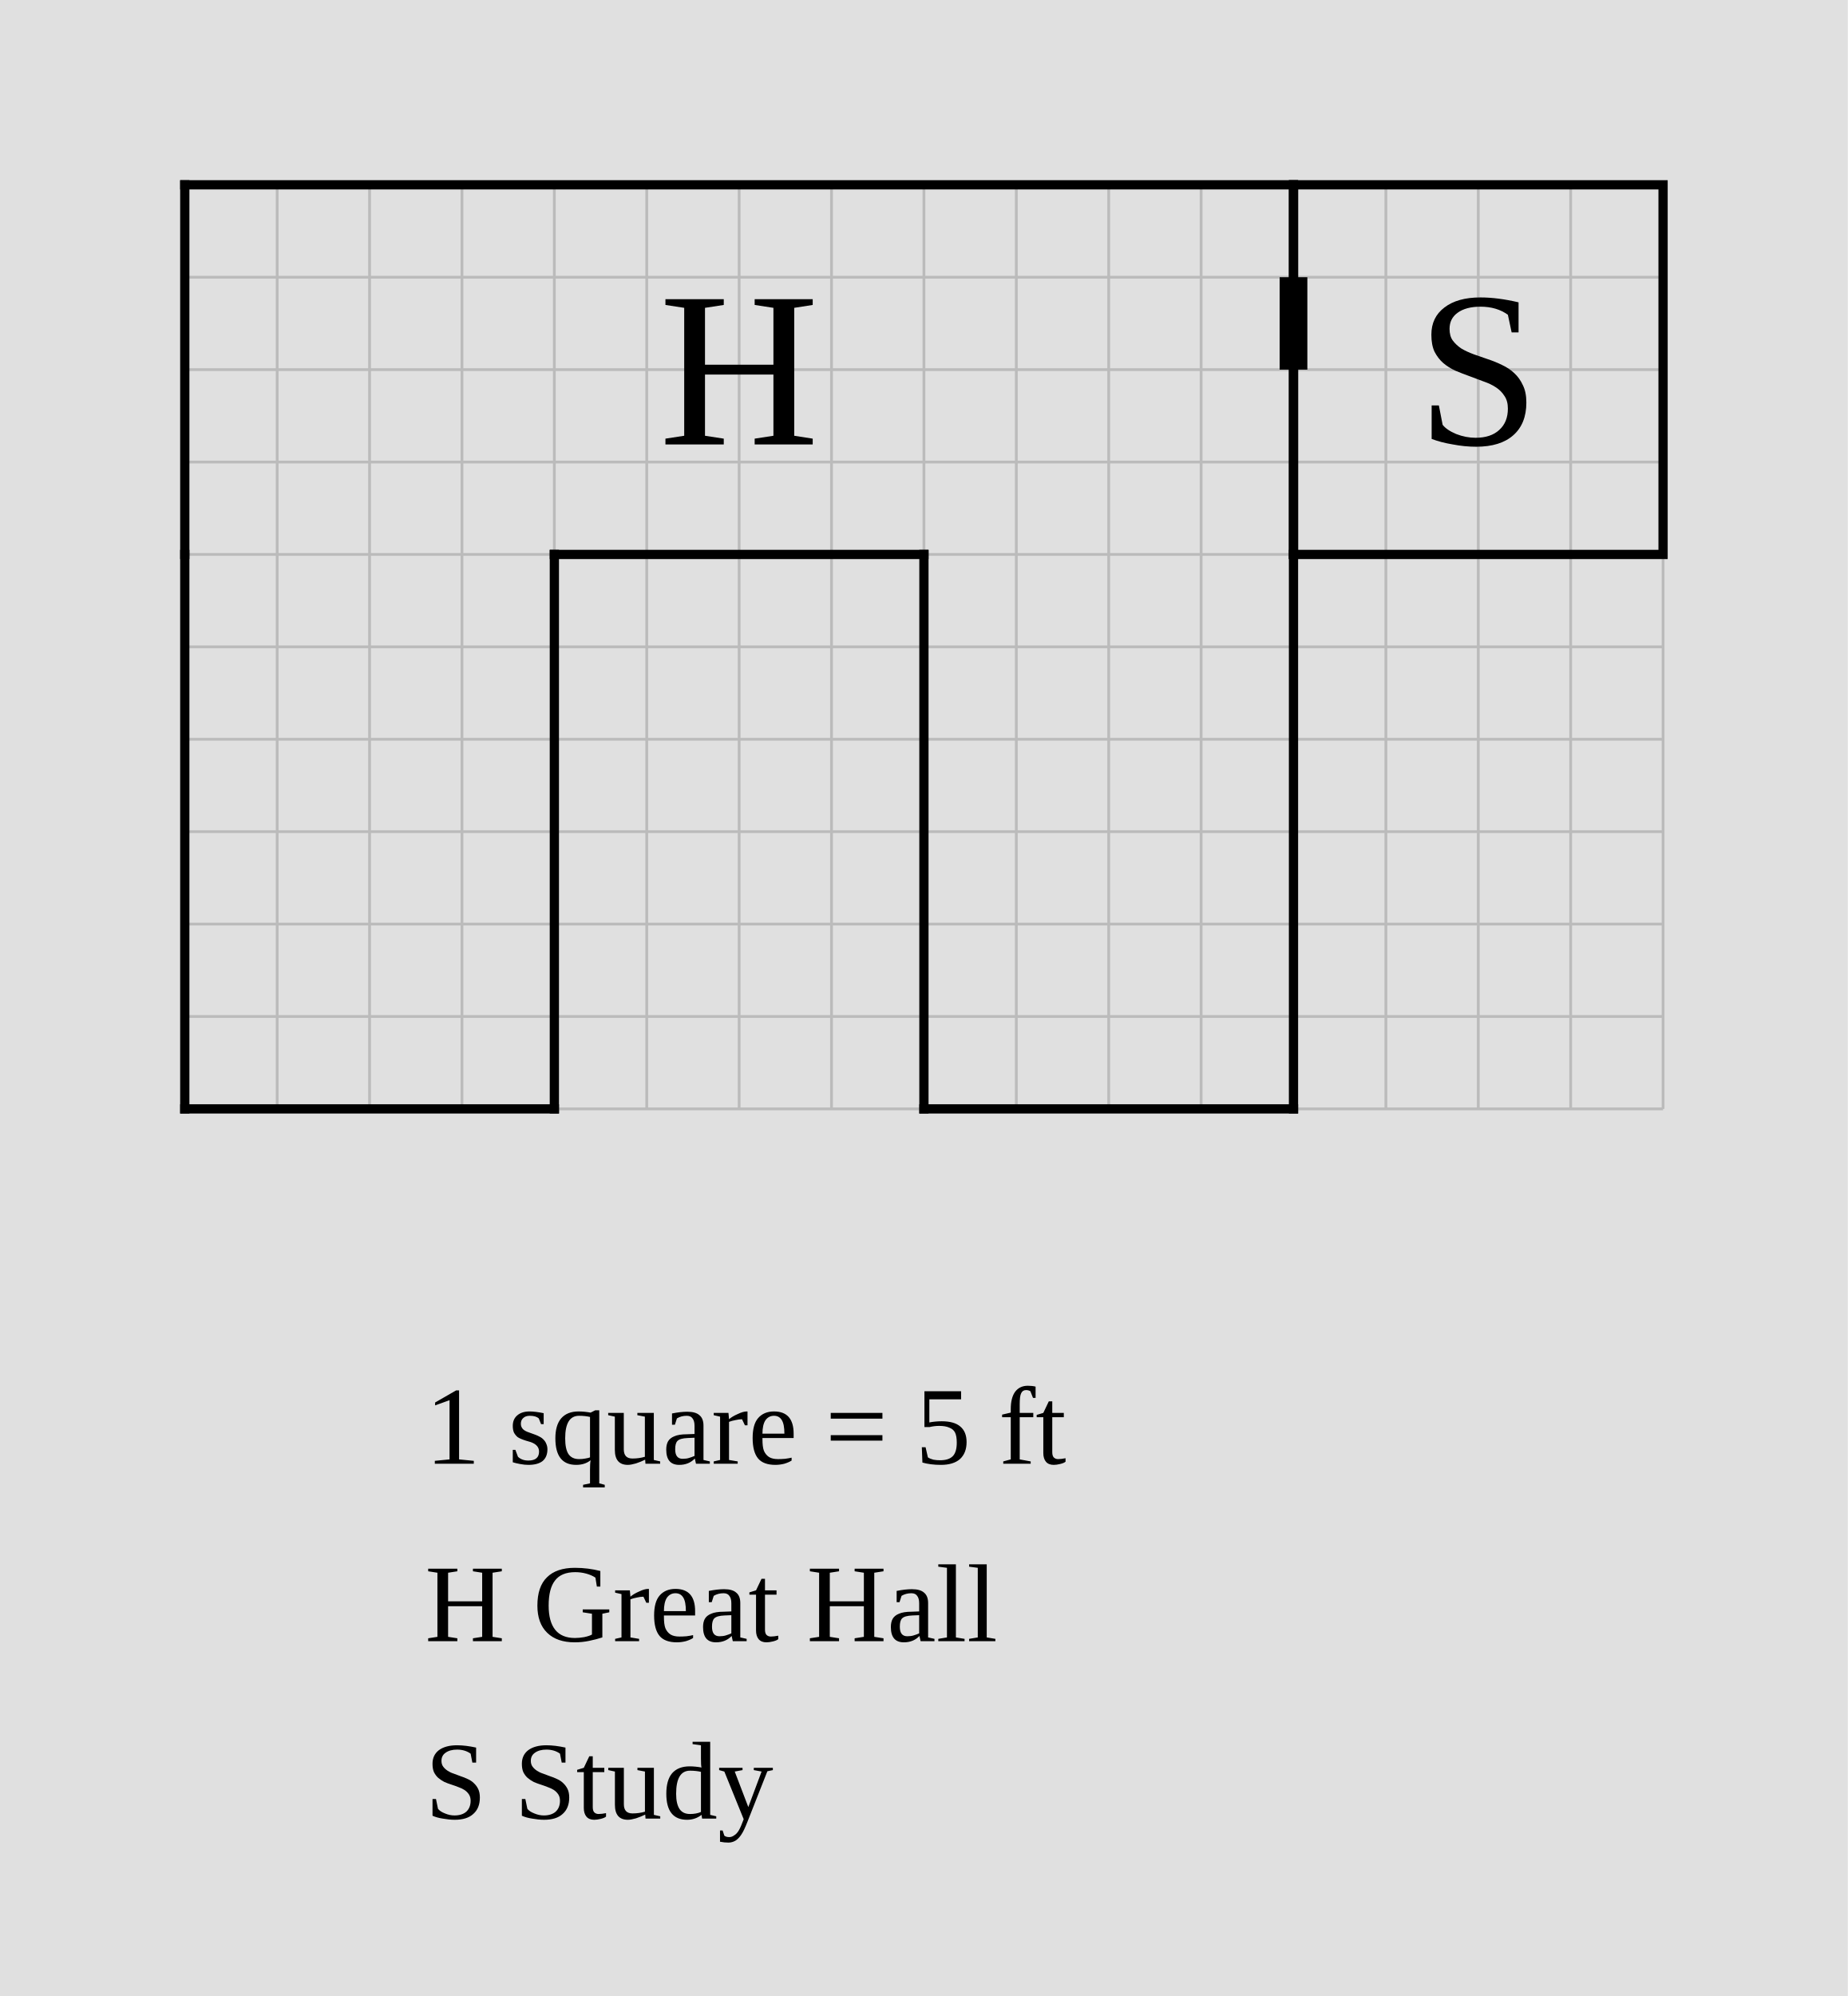
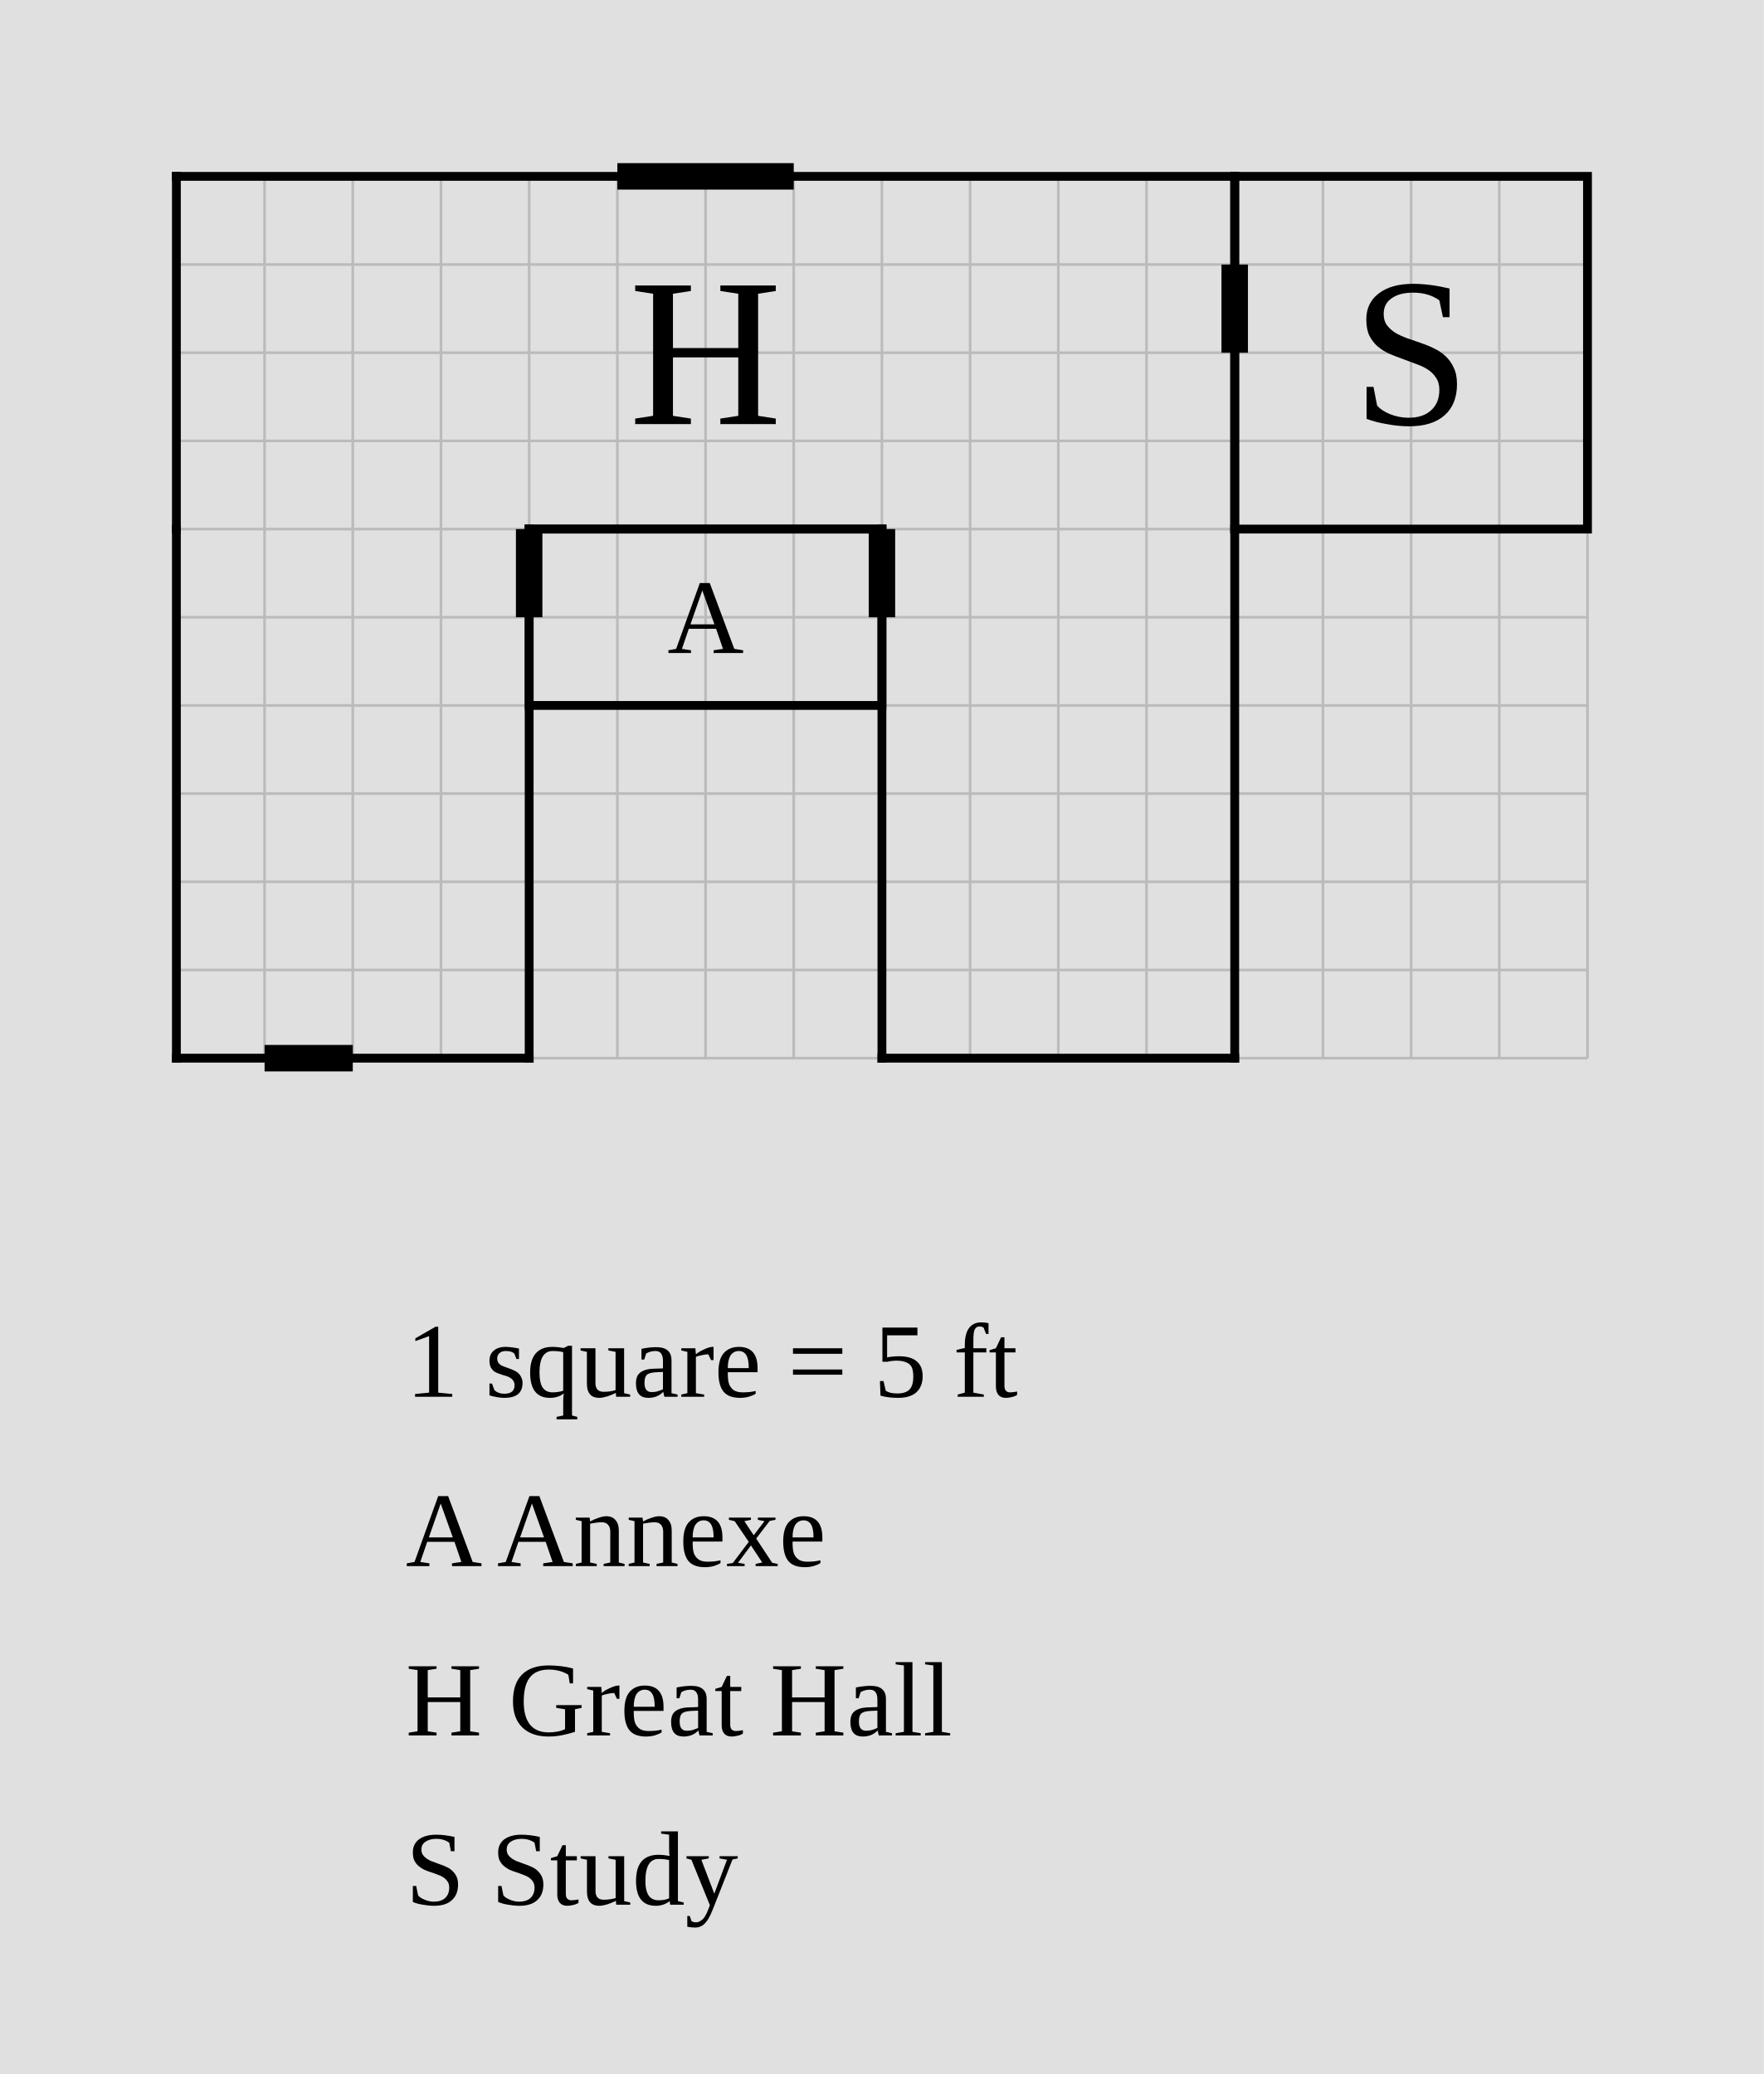
- <svg xmlns="http://www.w3.org/2000/svg" width="1000" height="1080" viewBox="-10 -10 100 108">
-   <rect x="-10" y="-10" width="100" height="108" fill="#e0e0e0" />
+ <svg xmlns="http://www.w3.org/2000/svg" width="1000" height="1176" viewBox="-10 -10 100 117.6">
+   <rect x="-10" y="-10" width="100" height="117.6" fill="#e0e0e0" />
  <g stroke="#bbb" stroke-width="0.15">
    <line x1="0" y1="0" x2="0" y2="50" />
    <line x1="5" y1="0" x2="5" y2="50" />
    <line x1="10" y1="0" x2="10" y2="50" />
    <line x1="15" y1="0" x2="15" y2="50" />
    <line x1="20" y1="0" x2="20" y2="50" />
    <line x1="25" y1="0" x2="25" y2="50" />
    <line x1="30" y1="0" x2="30" y2="50" />
    <line x1="35" y1="0" x2="35" y2="50" />
    <line x1="40" y1="0" x2="40" y2="50" />
    <line x1="45" y1="0" x2="45" y2="50" />
    <line x1="50" y1="0" x2="50" y2="50" />
    <line x1="55" y1="0" x2="55" y2="50" />
    <line x1="60" y1="0" x2="60" y2="50" />
    <line x1="65" y1="0" x2="65" y2="50" />
    <line x1="70" y1="0" x2="70" y2="50" />
    <line x1="75" y1="0" x2="75" y2="50" />
    <line x1="80" y1="0" x2="80" y2="50" />
    <line x1="0" y1="0" x2="80" y2="0" />
    <line x1="0" y1="5" x2="80" y2="5" />
    <line x1="0" y1="10" x2="80" y2="10" />
    <line x1="0" y1="15" x2="80" y2="15" />
    <line x1="0" y1="20" x2="80" y2="20" />
    <line x1="0" y1="25" x2="80" y2="25" />
    <line x1="0" y1="30" x2="80" y2="30" />
    <line x1="0" y1="35" x2="80" y2="35" />
    <line x1="0" y1="40" x2="80" y2="40" />
    <line x1="0" y1="45" x2="80" y2="45" />
    <line x1="0" y1="50" x2="80" y2="50" />
  </g>
+   <rect data-room="annexe" x="20" y="20" width="20" height="10" fill="none" stroke="black" stroke-width="0.5" />
+   <text data-room="annexe" x="30" y="25" text-anchor="middle" dominant-baseline="central" font-size="6">A</text>
  <rect data-room="study" x="60" y="0" width="20" height="20" fill="none" stroke="black" stroke-width="0.5" />
  <text data-room="study" x="70" y="10" text-anchor="middle" dominant-baseline="central" font-size="12">S</text>
  <line x1="0" y1="0" x2="0" y2="20" stroke="black" stroke-width="0.5" stroke-linecap="square" />
  <line x1="0" y1="0" x2="60" y2="0" stroke="black" stroke-width="0.5" stroke-linecap="square" />
  <line x1="0" y1="20" x2="0" y2="50" stroke="black" stroke-width="0.5" stroke-linecap="square" />
  <line x1="0" y1="50" x2="20" y2="50" stroke="black" stroke-width="0.5" stroke-linecap="square" />
  <line x1="20" y1="20" x2="20" y2="50" stroke="black" stroke-width="0.5" stroke-linecap="square" />
  <line x1="20" y1="20" x2="40" y2="20" stroke="black" stroke-width="0.5" stroke-linecap="square" />
  <line x1="40" y1="20" x2="40" y2="50" stroke="black" stroke-width="0.5" stroke-linecap="square" />
  <line x1="40" y1="50" x2="60" y2="50" stroke="black" stroke-width="0.5" stroke-linecap="square" />
  <line x1="60" y1="0" x2="60" y2="20" stroke="black" stroke-width="0.5" stroke-linecap="square" />
  <line x1="60" y1="20" x2="60" y2="50" stroke="black" stroke-width="0.5" stroke-linecap="square" />
  <text data-block="hall" x="30" y="10" text-anchor="middle" dominant-baseline="central" font-size="12">H</text>
+   <line class="door" x1="5" y1="50" x2="10" y2="50" stroke="black" stroke-width="1.5" />
+   <line class="door" x1="20" y1="20" x2="20" y2="25" stroke="black" stroke-width="1.5" />
+   <line class="door" x1="25" y1="0" x2="35" y2="0" stroke="black" stroke-width="1.5" />
+   <line class="door" x1="40" y1="20" x2="40" y2="25" stroke="black" stroke-width="1.5" />
  <line class="door" x1="60" y1="5" x2="60" y2="10" stroke="black" stroke-width="1.5" />
  <text class="scale" x="13" y="69.2" font-size="6">1 square = 5 ft</text>
-   <text class="key" x="13" y="78.8" font-size="6">H  Great Hall</text>
-   <text class="key" x="13" y="88.4" font-size="6">S  Study</text>
+   <text class="key" x="13" y="78.8" font-size="6">A  Annexe</text>
+   <text class="key" x="13" y="88.4" font-size="6">H  Great Hall</text>
+   <text class="key" x="13" y="98" font-size="6">S  Study</text>
</svg>
